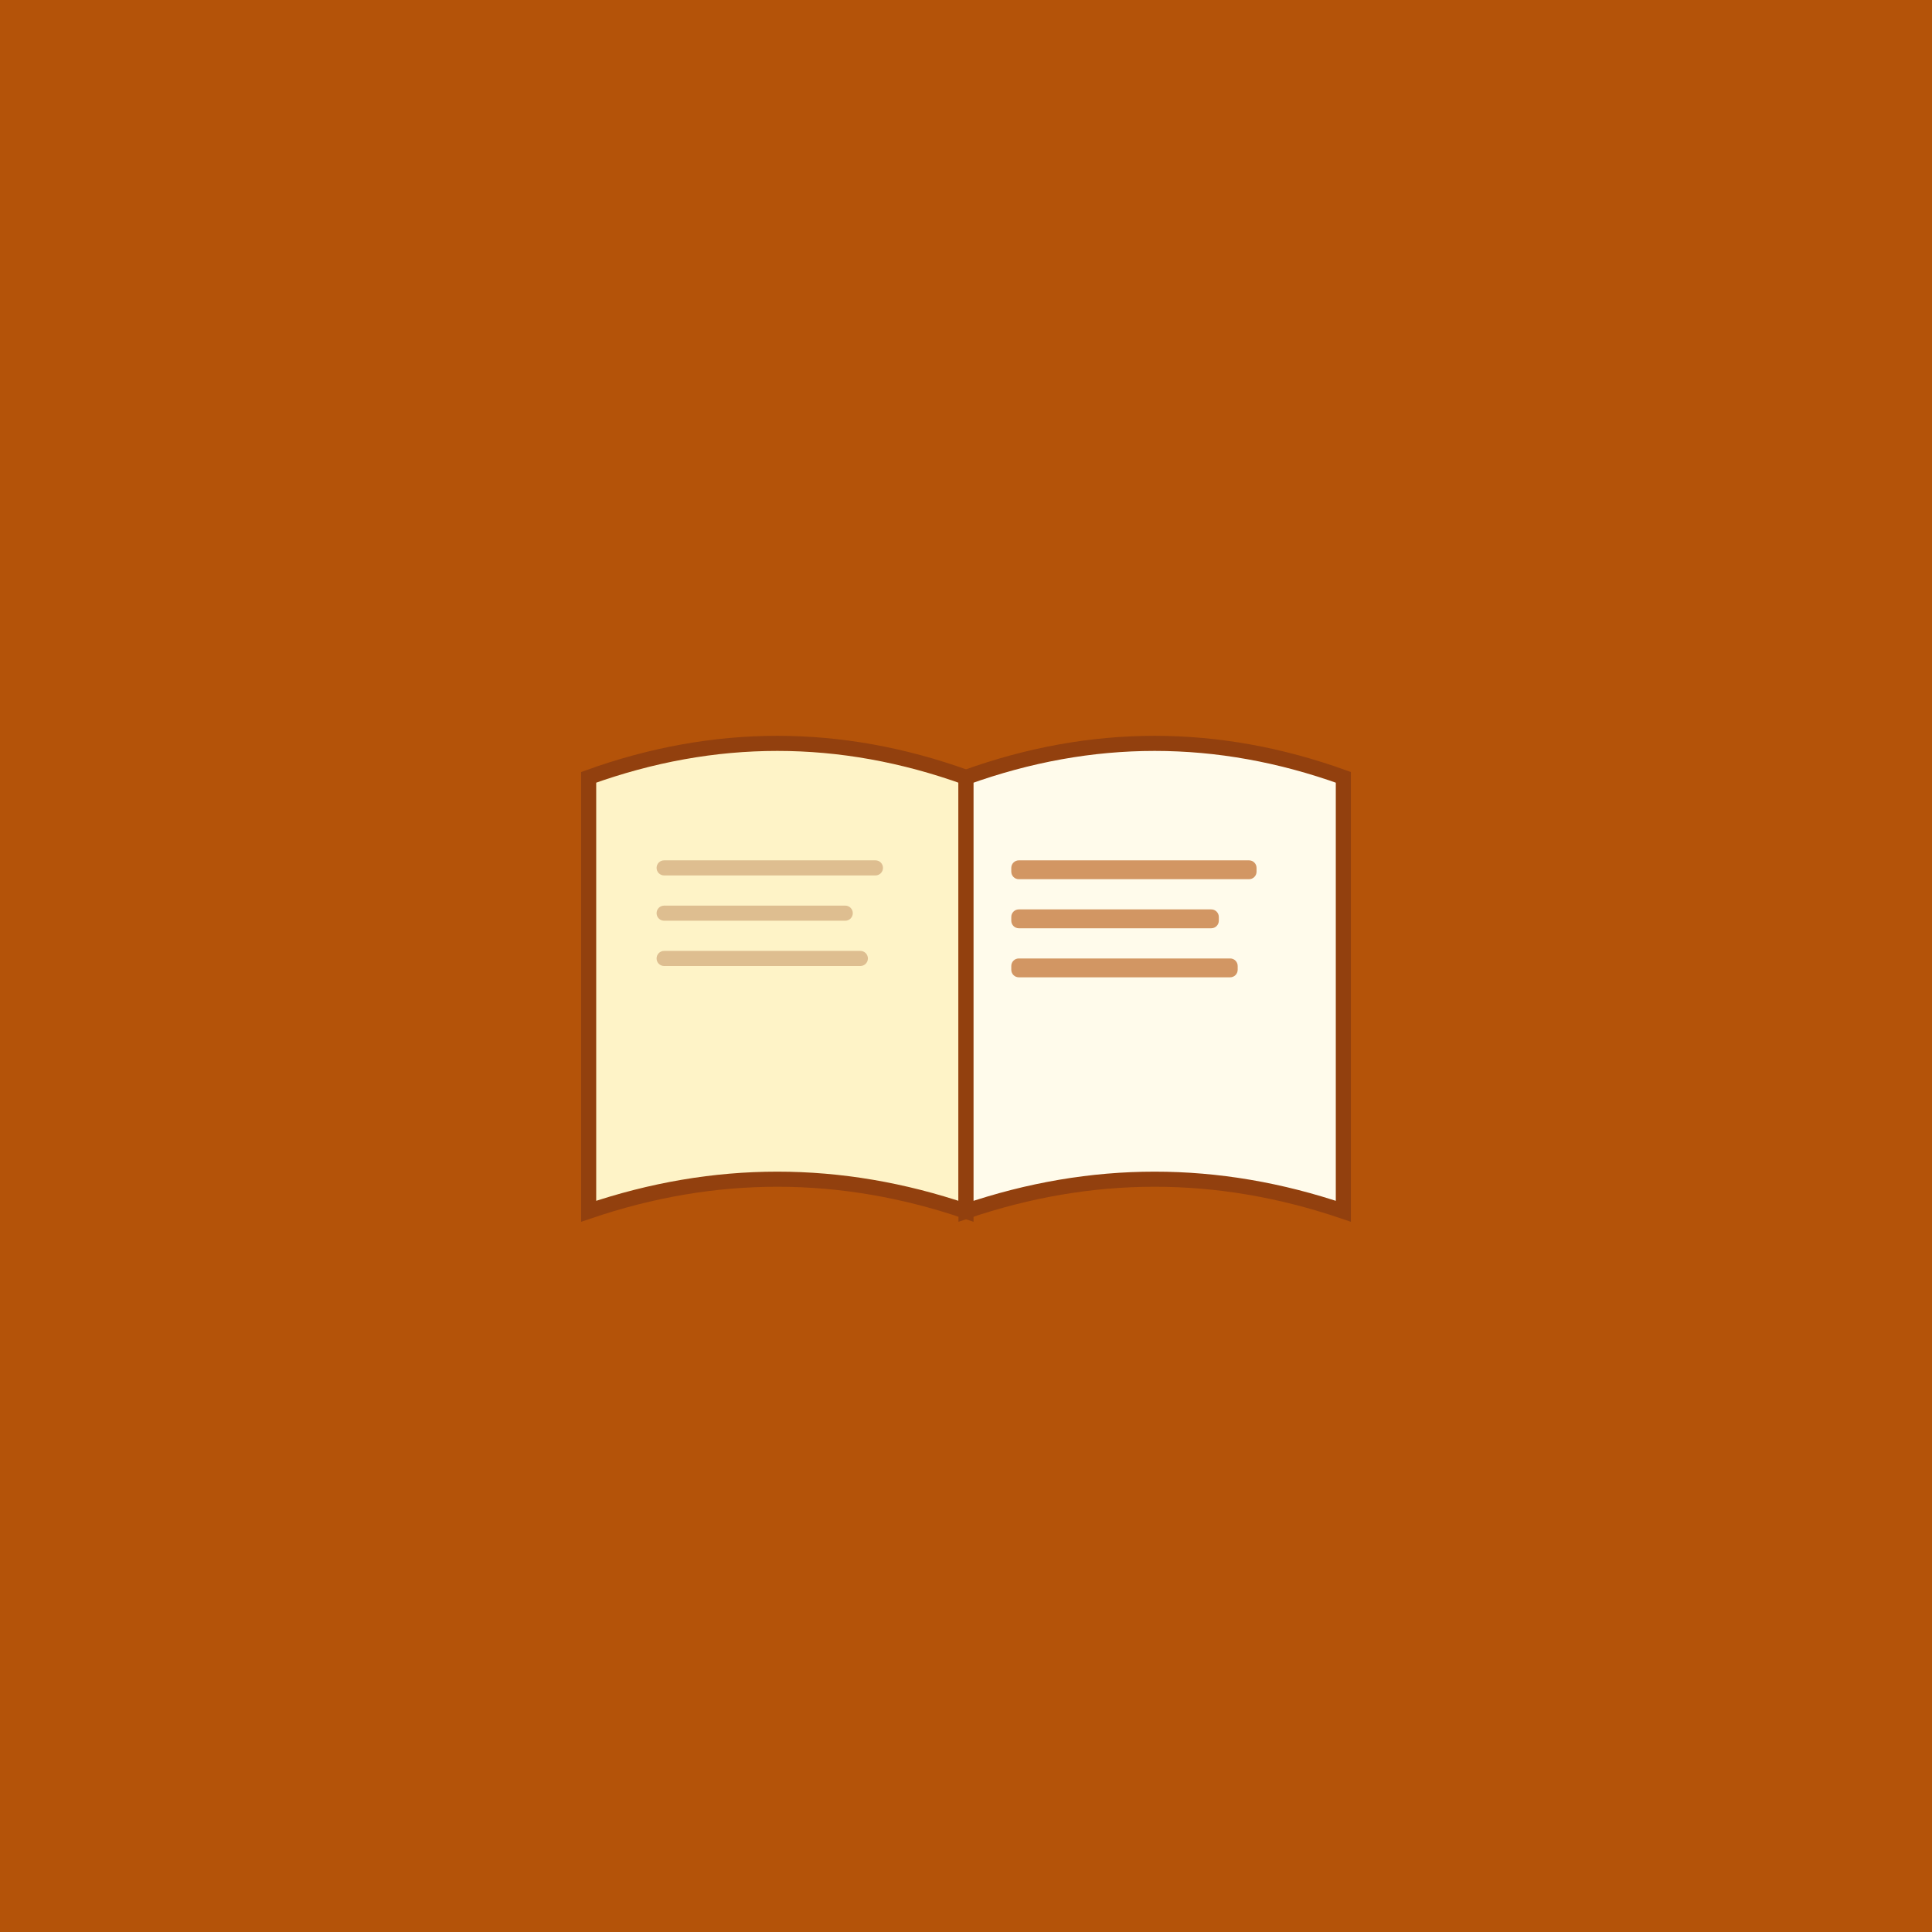
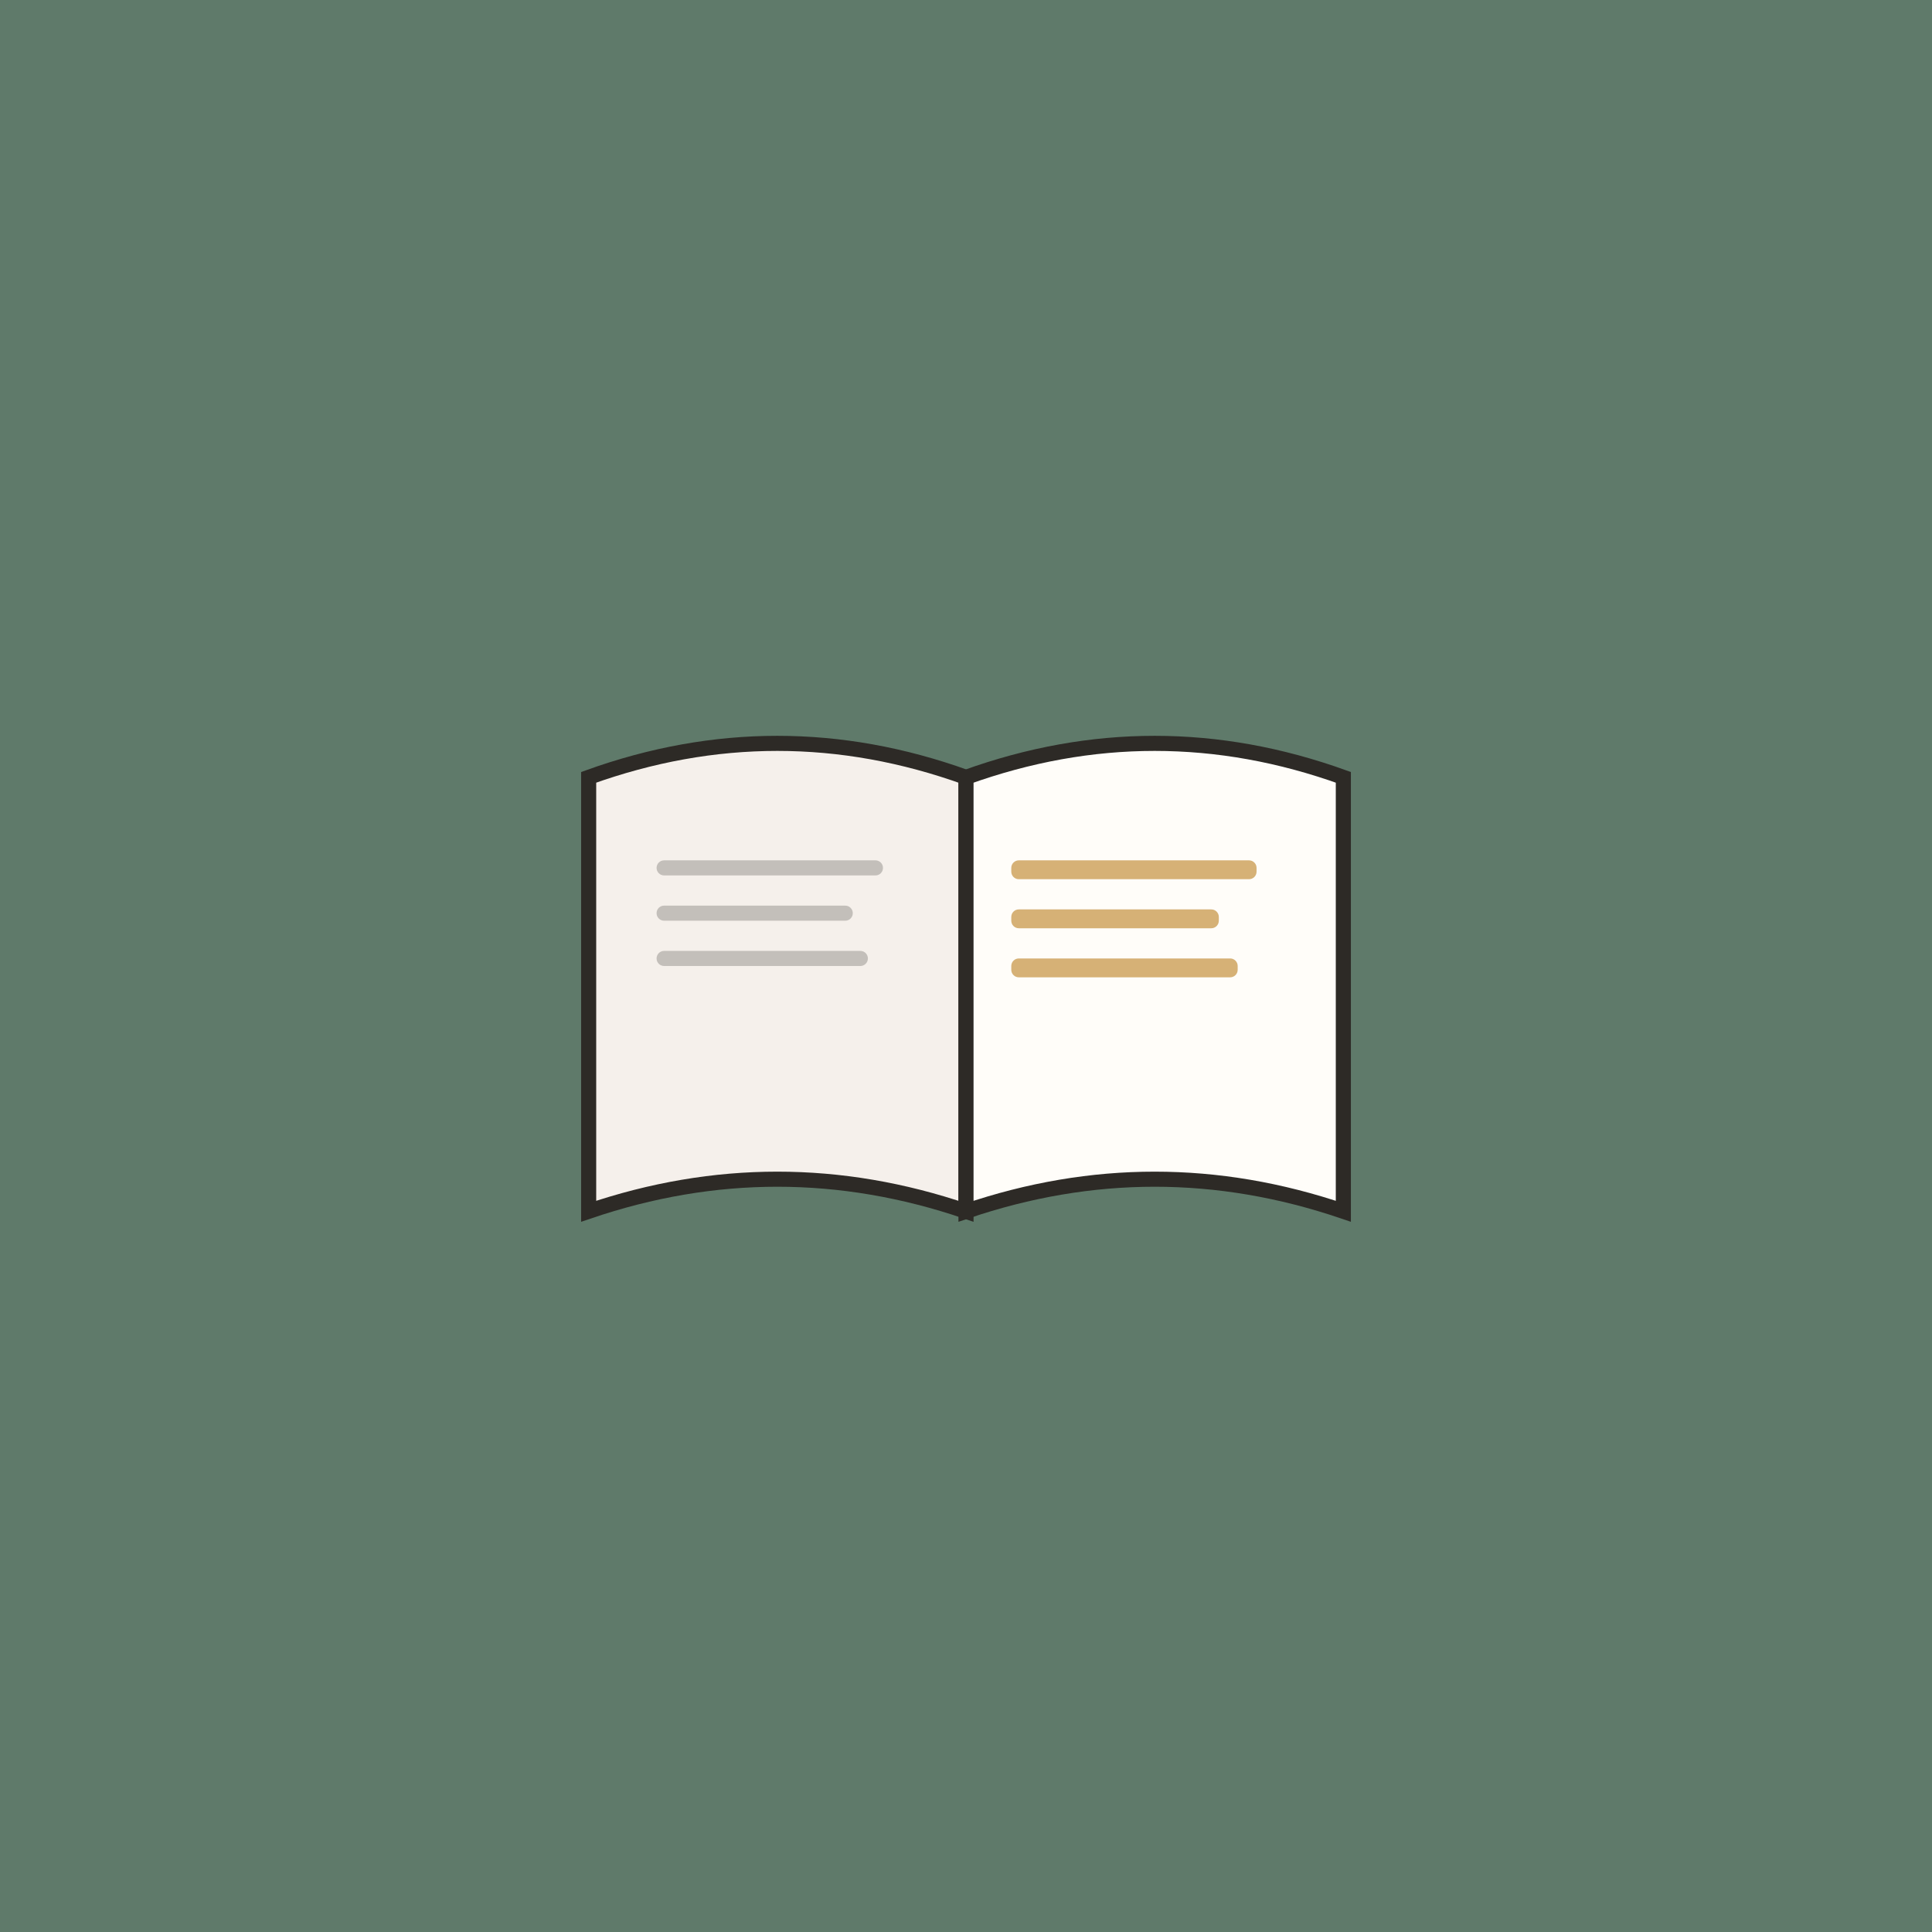
<svg xmlns="http://www.w3.org/2000/svg" viewBox="0 0 512 512">
-   <rect width="512" height="512" fill="#b45309" />
+   <rect width="512" height="512" fill="#5f7a6a" />
  <g transform="translate(256,256)">
-     <path d="M-100,-50 L-100,65 Q-50,48 0,65 L0,-50 Q-50,-68 -100,-50 Z" fill="#fef3c7" stroke="#92400e" stroke-width="4" />
-     <path d="M100,-50 L100,65 Q50,48 0,65 L0,-50 Q50,-68 100,-50 Z" fill="#fffbeb" stroke="#92400e" stroke-width="4" />
-     <line x1="0" y1="-50" x2="0" y2="65" stroke="#92400e" stroke-width="3" />
-     <rect x="12" y="-28" width="65" height="5" rx="2" fill="#b45309" opacity="0.6" />
-     <rect x="12" y="-15" width="55" height="5" rx="2" fill="#b45309" opacity="0.6" />
-     <rect x="12" y="-2" width="60" height="5" rx="2" fill="#b45309" opacity="0.6" />
-     <rect x="-82" y="-28" width="60" height="4" rx="2" fill="#92400e" opacity="0.3" />
-     <rect x="-82" y="-16" width="52" height="4" rx="2" fill="#92400e" opacity="0.3" />
-     <rect x="-82" y="-4" width="56" height="4" rx="2" fill="#92400e" opacity="0.3" />
+     <path d="M-100,-50 L-100,65 Q-50,48 0,65 L0,-50 Q-50,-68 -100,-50 Z" fill="#f5f0eb" stroke="#2d2a26" stroke-width="4" />
+     <path d="M100,-50 L100,65 Q50,48 0,65 L0,-50 Q50,-68 100,-50 Z" fill="#fffdf9" stroke="#2d2a26" stroke-width="4" />
+     <line x1="0" y1="-50" x2="0" y2="65" stroke="#2d2a26" stroke-width="3" />
+     <rect x="12" y="-28" width="65" height="5" rx="2" fill="#c4913e" opacity="0.7" />
+     <rect x="12" y="-15" width="55" height="5" rx="2" fill="#c4913e" opacity="0.7" />
+     <rect x="12" y="-2" width="60" height="5" rx="2" fill="#c4913e" opacity="0.7" />
+     <rect x="-82" y="-28" width="60" height="4" rx="2" fill="#2d2a26" opacity="0.25" />
+     <rect x="-82" y="-16" width="52" height="4" rx="2" fill="#2d2a26" opacity="0.25" />
+     <rect x="-82" y="-4" width="56" height="4" rx="2" fill="#2d2a26" opacity="0.25" />
  </g>
</svg>
